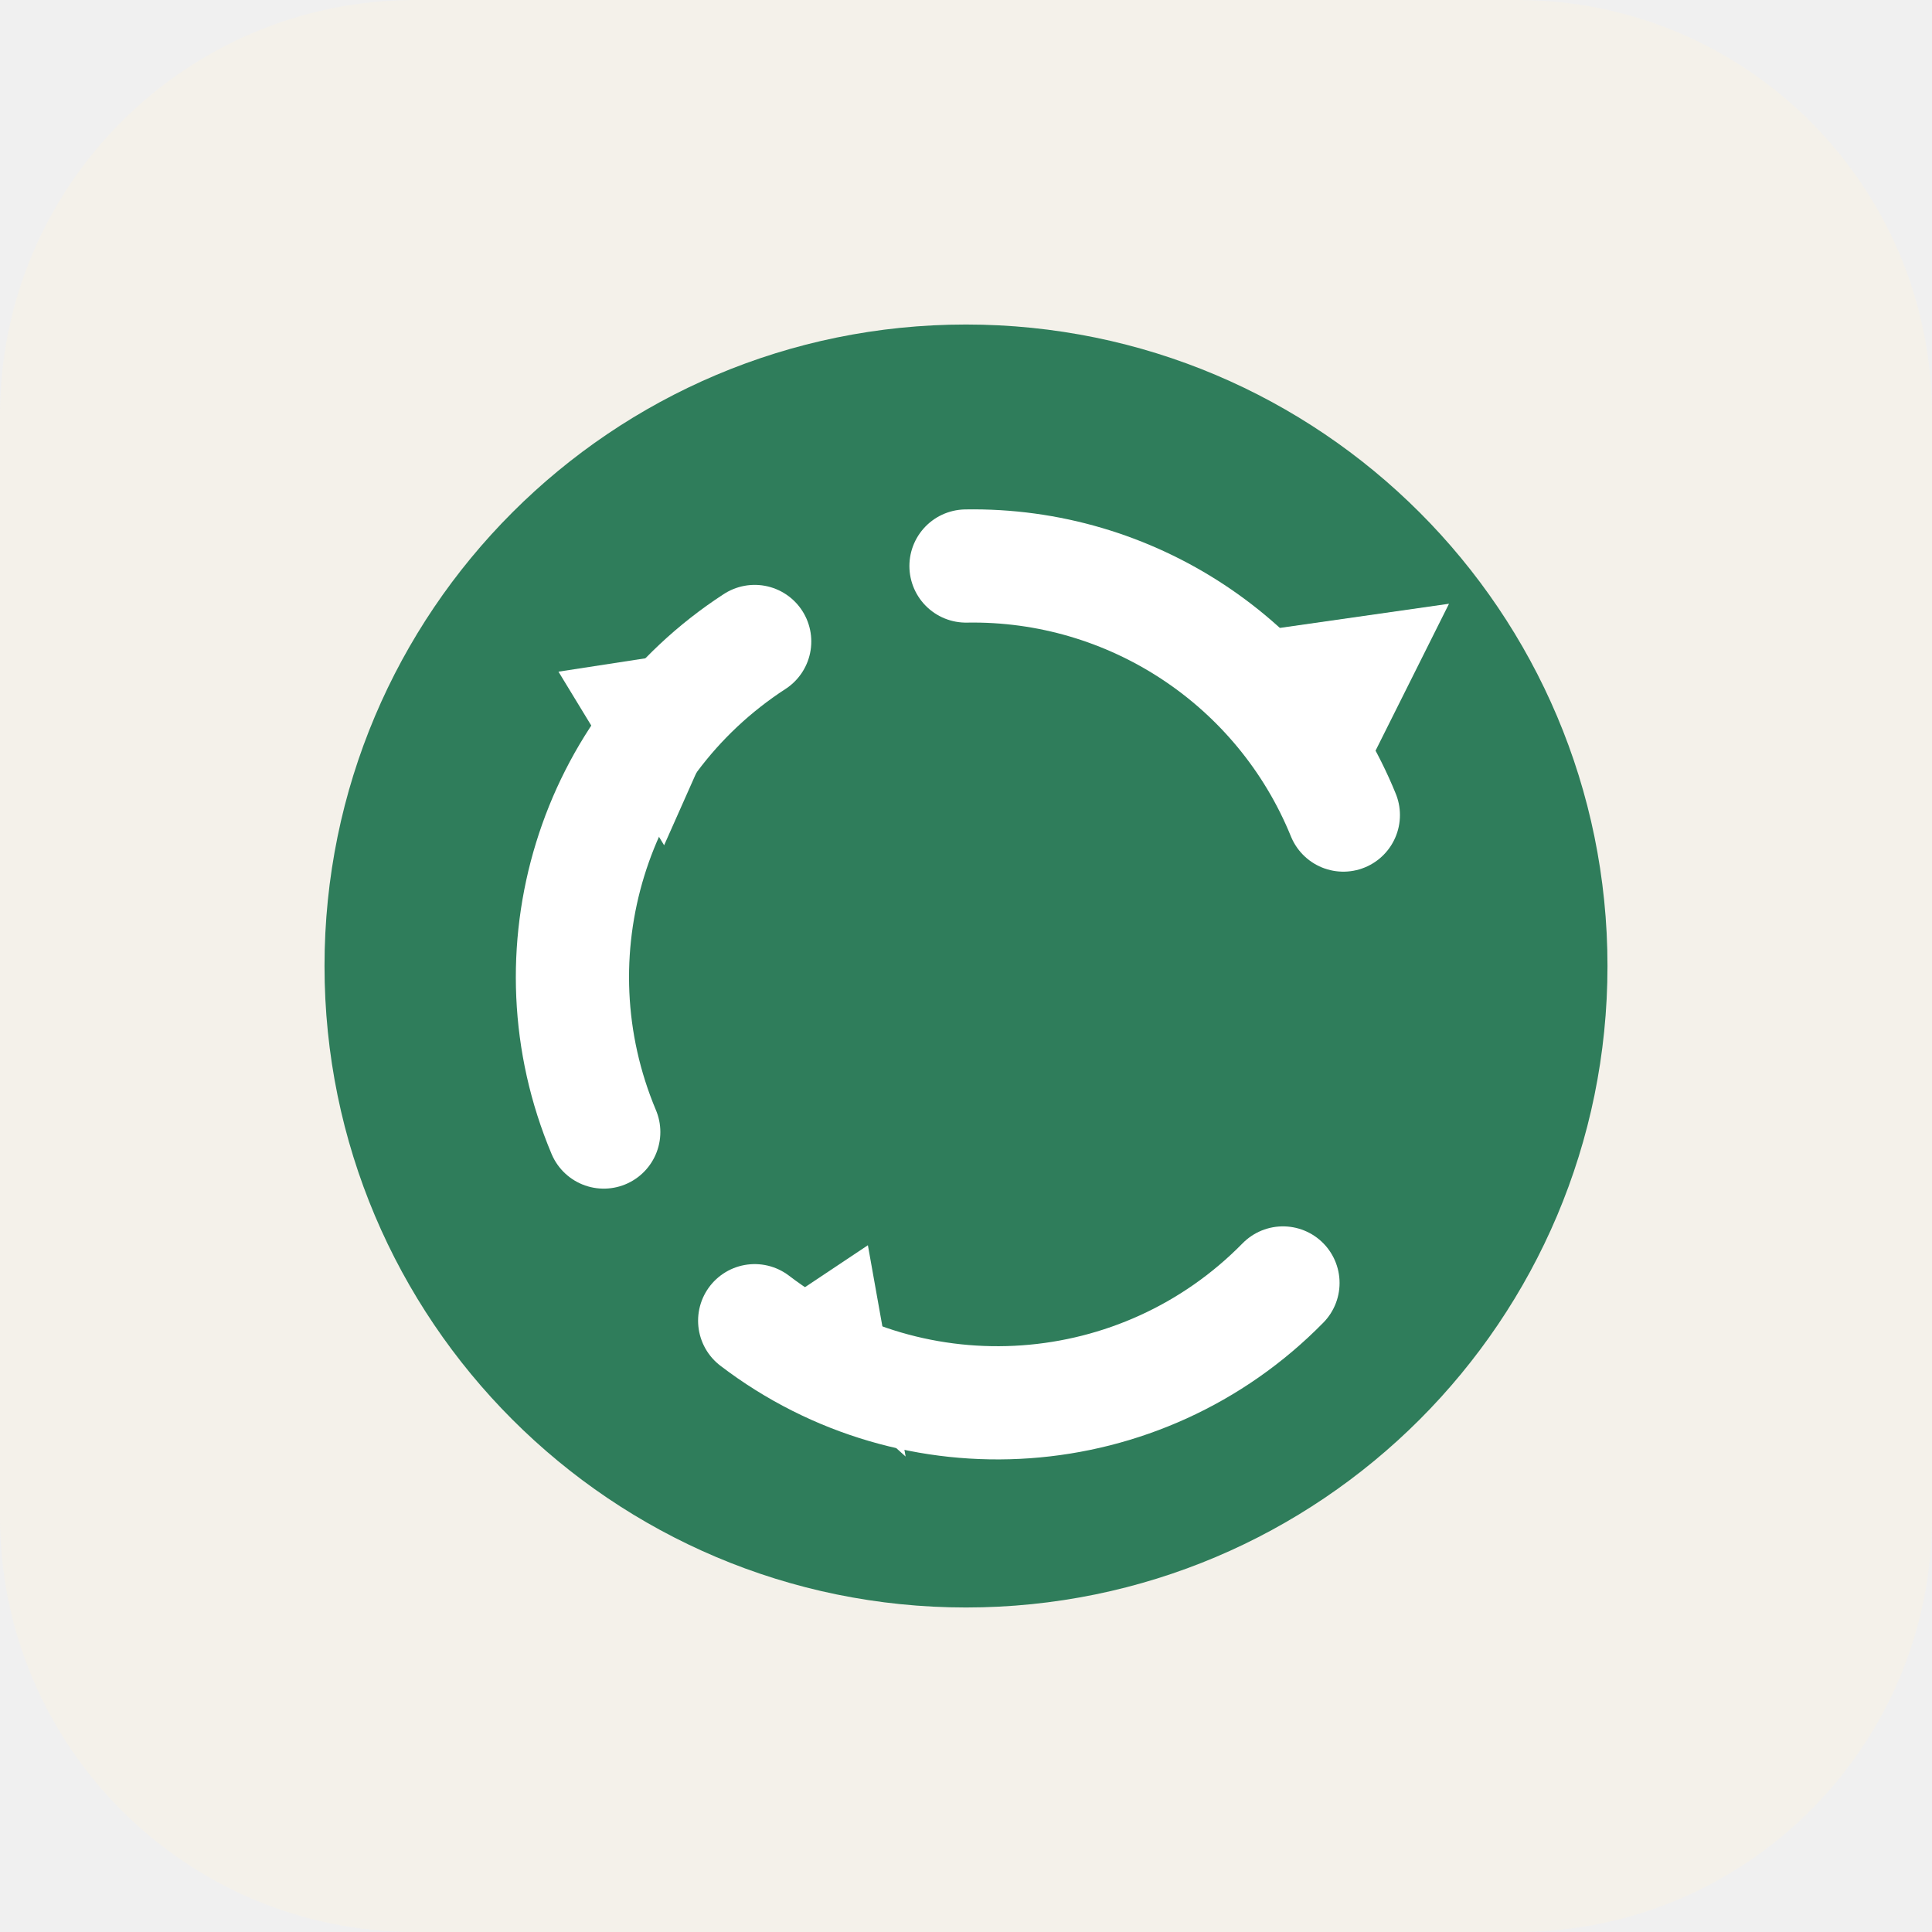
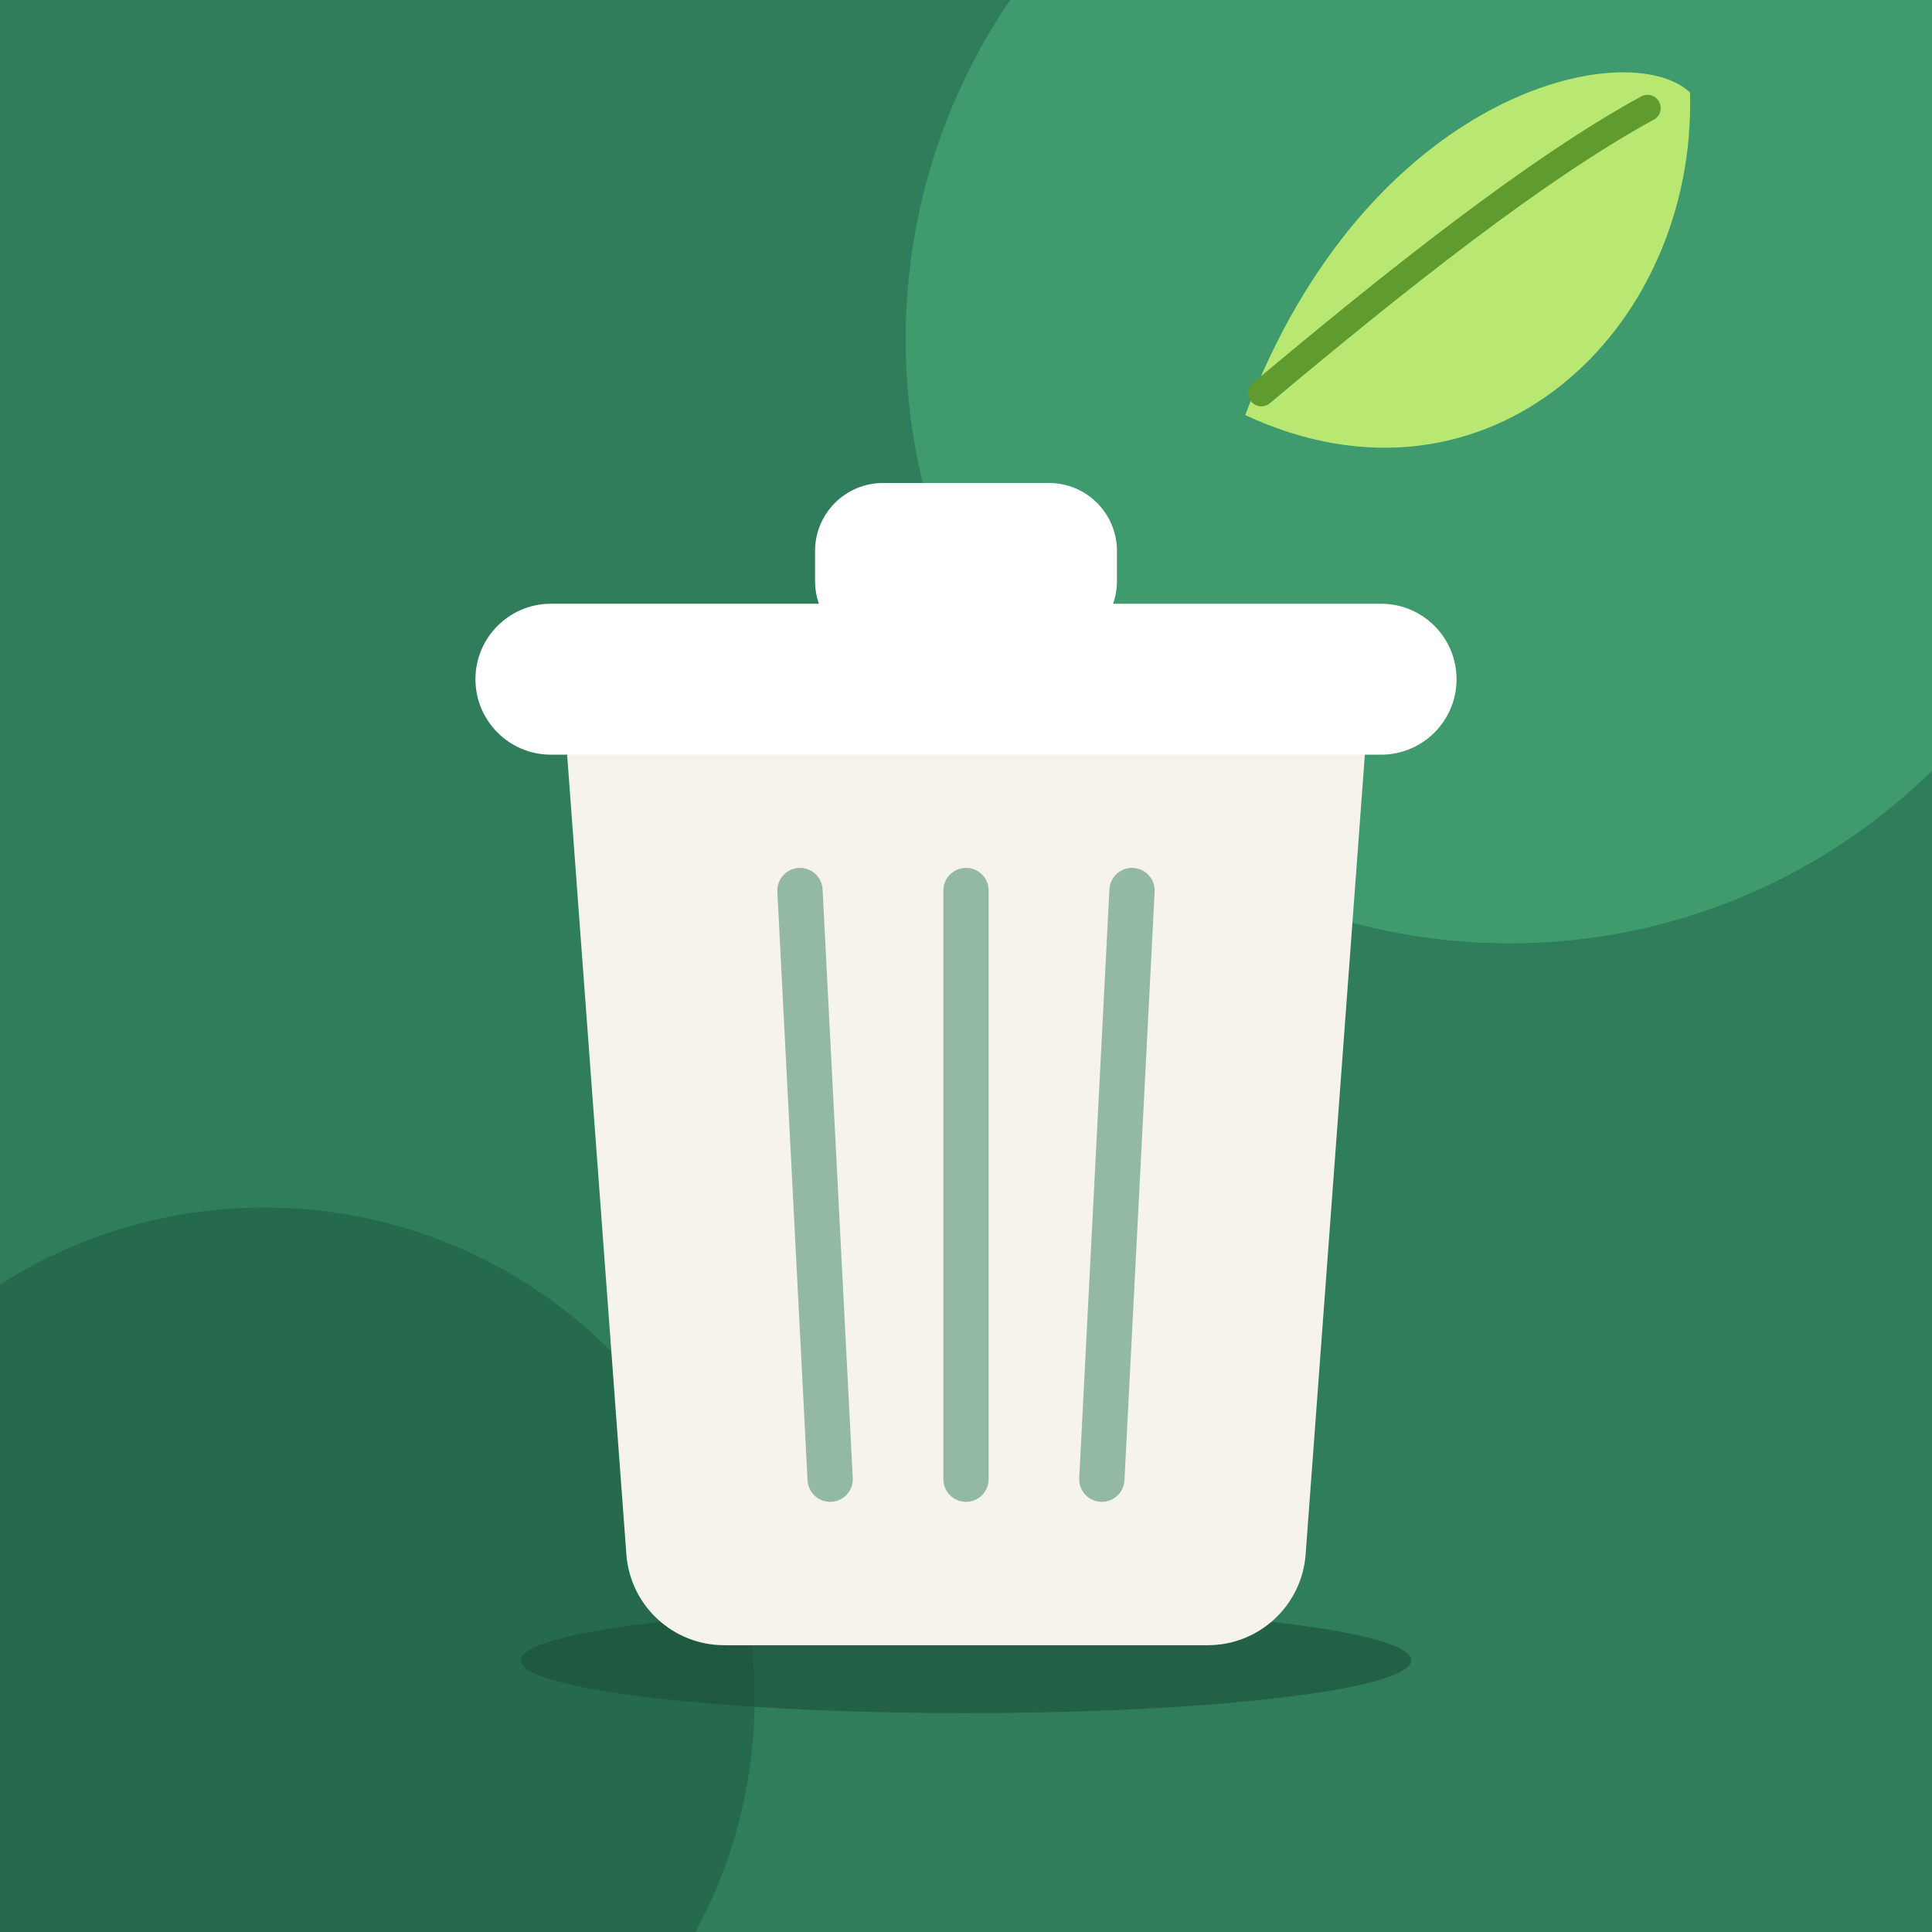
<svg xmlns="http://www.w3.org/2000/svg" viewBox="0 0 512 512">
-   <rect width="512" height="512" rx="110" fill="#f4f1ea" />
-   <circle cx="256" cy="256" r="170" fill="#2f7d5b" />
-   <g fill="none" stroke="#fff" stroke-width="30" stroke-linecap="round" stroke-linejoin="round">
-     <path d="M256 150 A106 106 0 0 1 356 216" />
-     <path d="M340 340 A106 106 0 0 1 200 350" />
-     <path d="M160 300 A106 106 0 0 1 200 170" />
+   <rect width="512" height="512" fill="#2f7d5b" />
+   <circle cx="400" cy="90" r="160" fill="#3f9a6e" />
+   <circle cx="70" cy="450" r="130" fill="#256a4c" />
+   <ellipse cx="256" cy="440" rx="118" ry="14" fill="#1a4a35" opacity=".55" />
+   <path d="M150 196 h212 l-16 216 a26 26 0 0 1 -26 24 H192 a26 26 0 0 1 -26 -24 z" fill="#f6f3ec" />
+   <g stroke="#2f7d5b" stroke-width="12" stroke-linecap="round" opacity=".5">
+     <line x1="212" y1="236" x2="220" y2="392" />
+     <line x1="256" y1="236" x2="256" y2="392" />
+     <line x1="300" y1="236" x2="292" y2="392" />
  </g>
-   <g fill="#fff">
-     <path d="M356 216 l-28 -48 l56 -8z" />
-     <path d="M200 350 l40 36 l-10 -56z" />
-     <path d="M200 170 l-52 8 l28 46z" />
+   <rect x="126" y="160" width="260" height="40" rx="20" fill="#ffffff" />
+   <rect x="216" y="128" width="80" height="44" rx="18" fill="#ffffff" />
+   <g transform="translate(330 110) rotate(-20)">
+     <path d="M0 0 C 60 -70, 130 -60, 140 -40 C 120 20, 50 50, 0 0 z" fill="#b9e872" />
+     <path d="M6 -4 C 50 -20, 95 -35, 128 -40" stroke="#5f9b2e" stroke-width="7" stroke-linecap="round" fill="none" />
  </g>
</svg>
